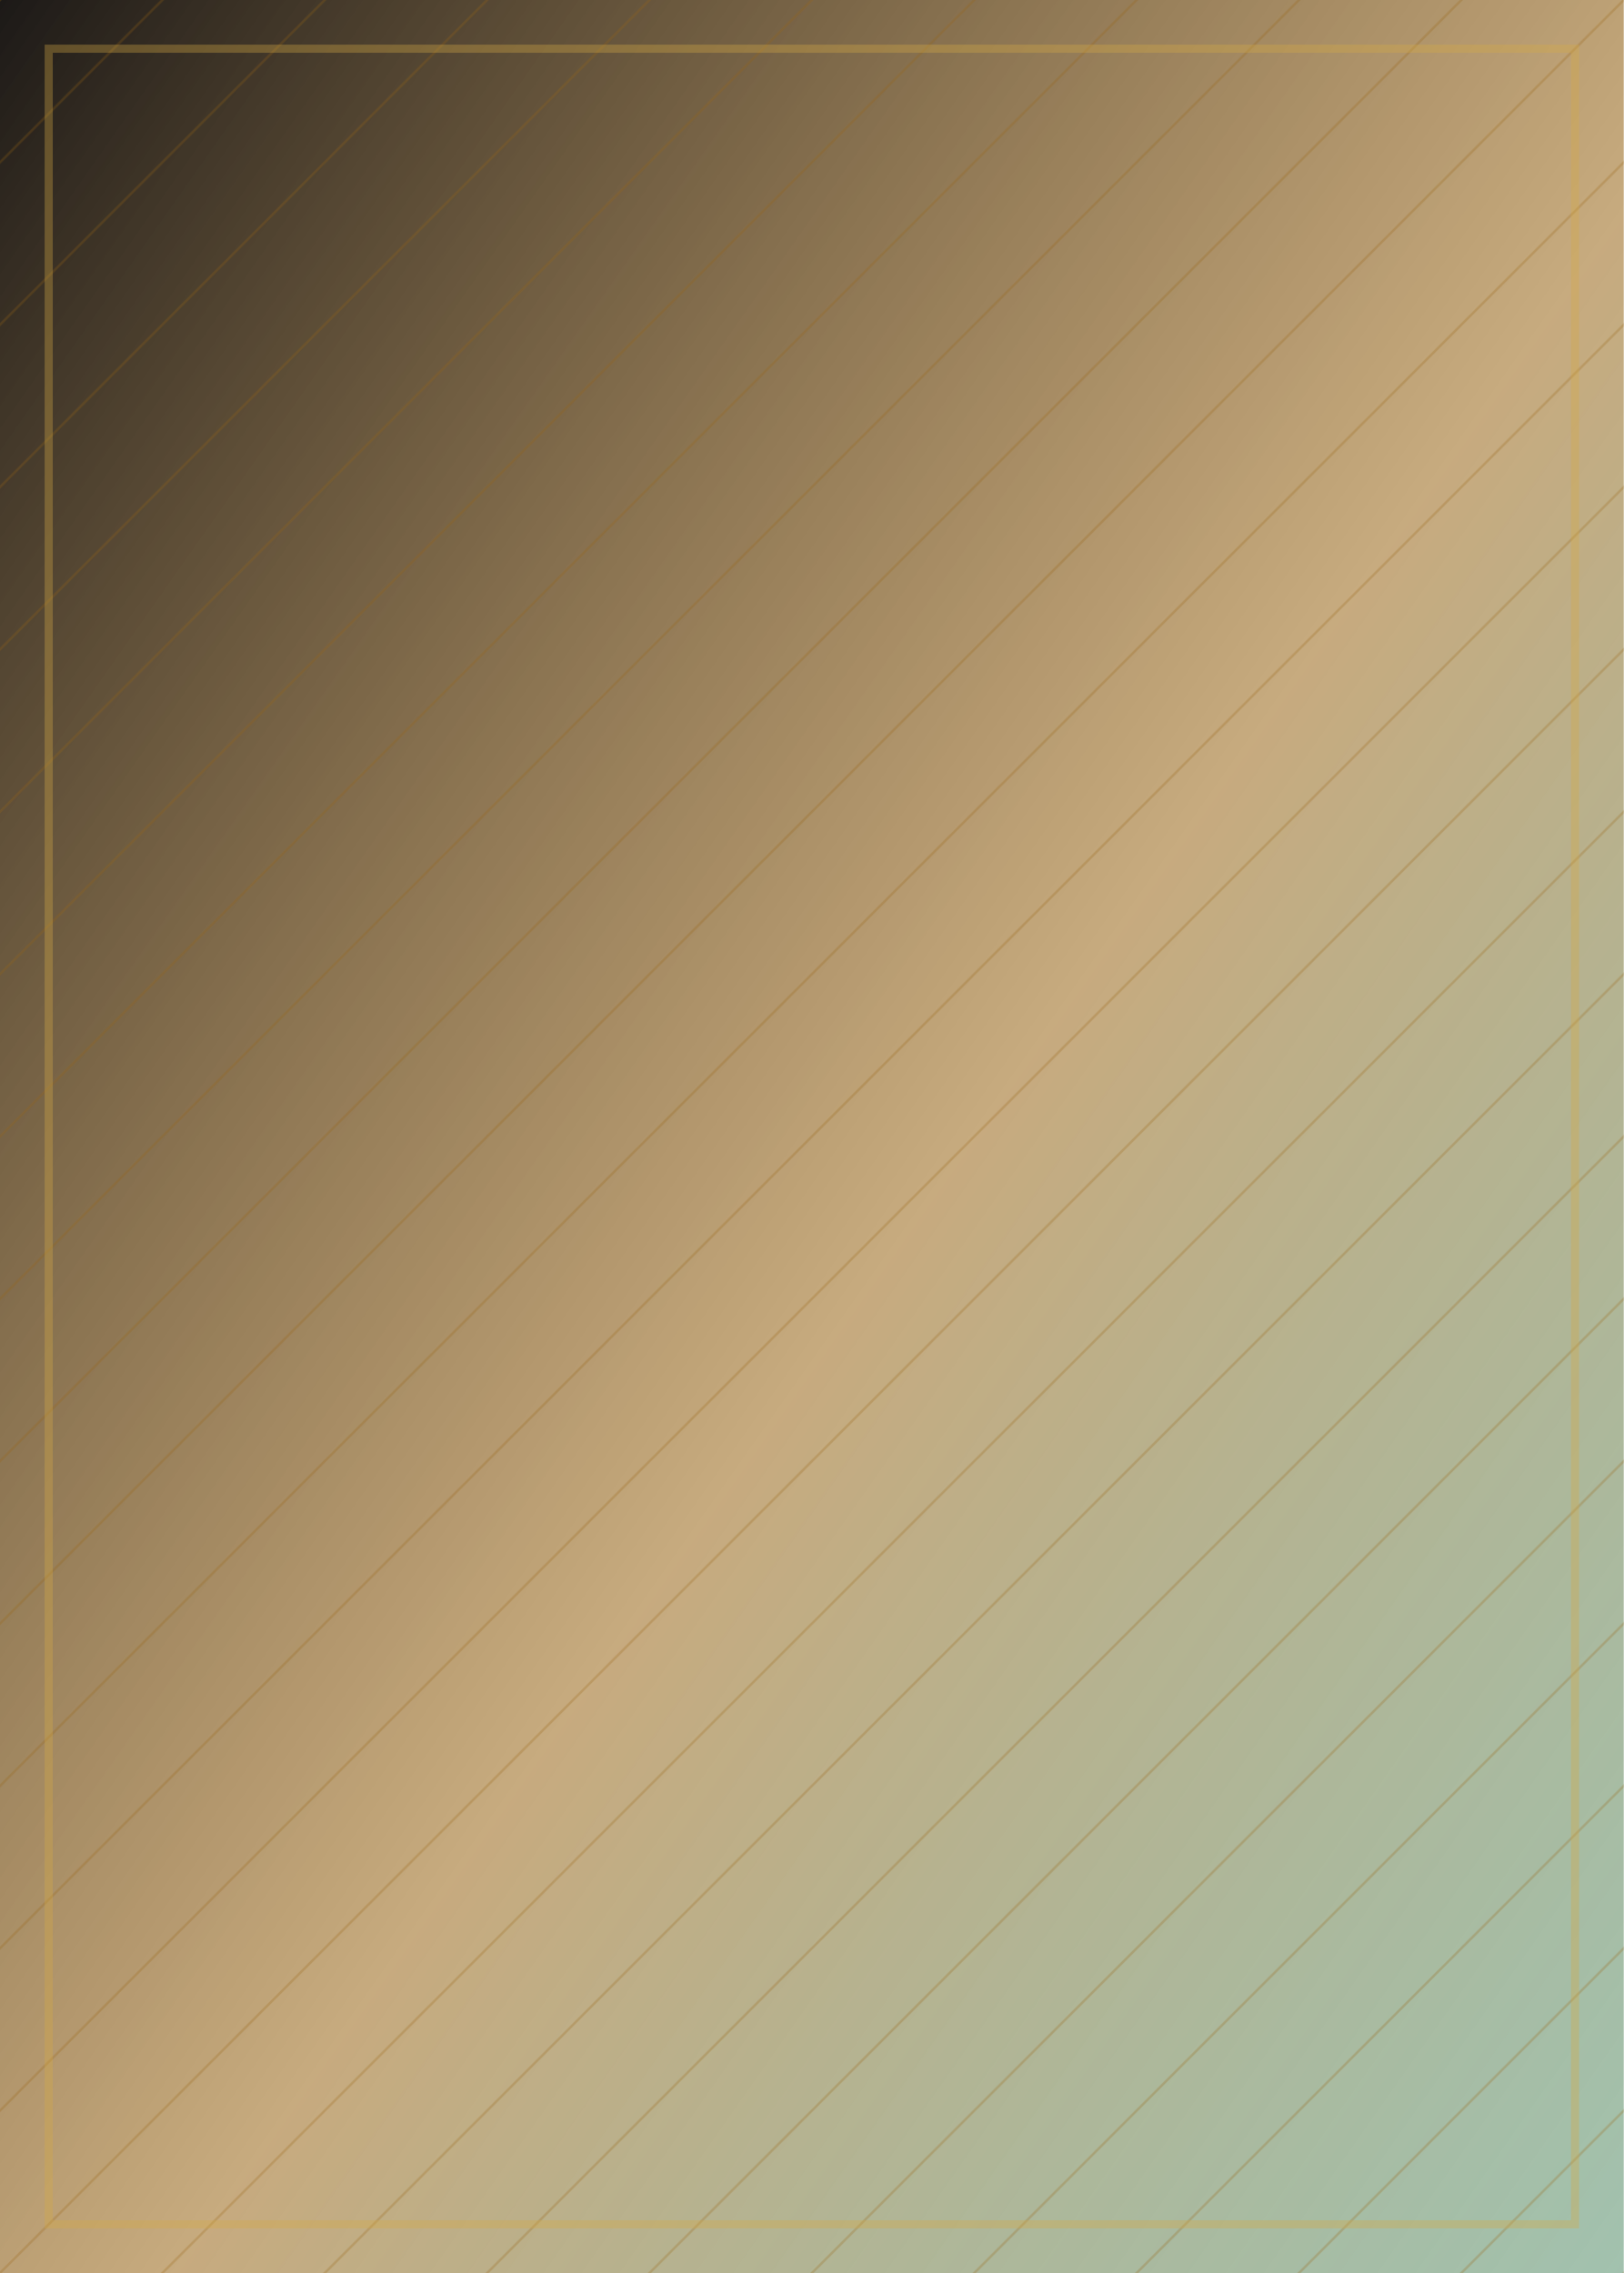
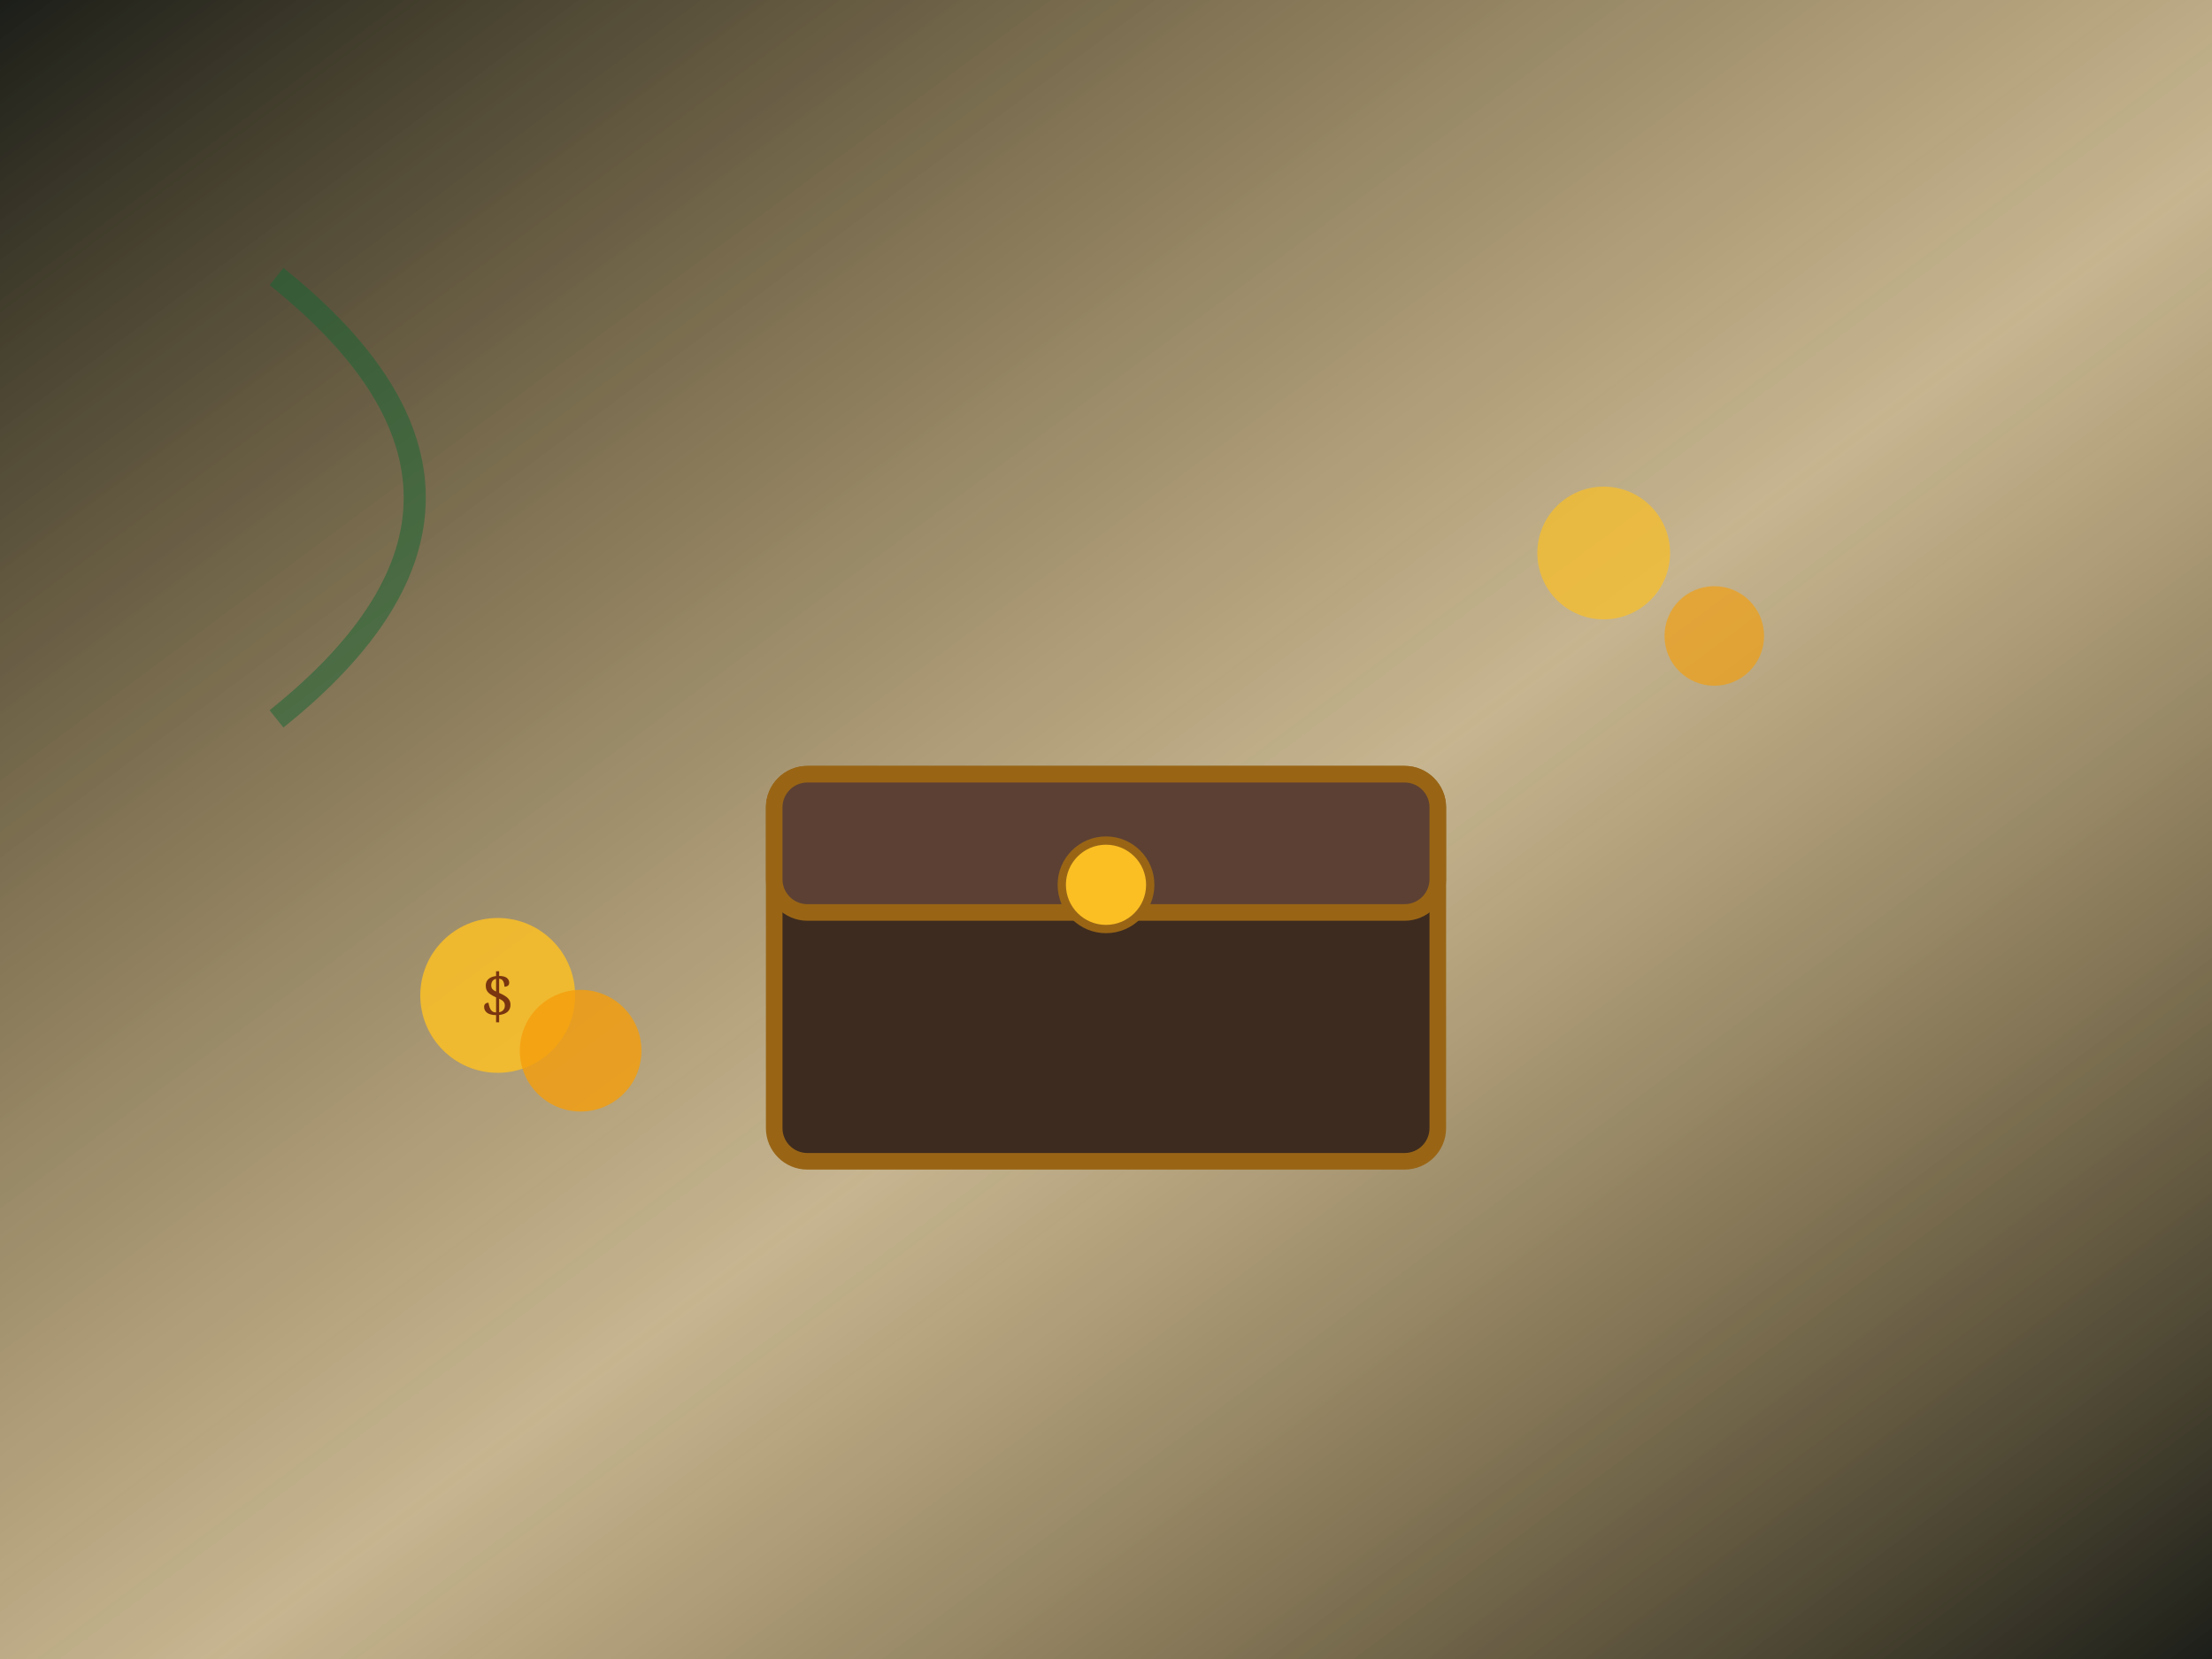
- <svg xmlns="http://www.w3.org/2000/svg" viewBox="0 0 400 560" preserveAspectRatio="xMidYMid slice">
+ <svg xmlns="http://www.w3.org/2000/svg" viewBox="0 0 800 600">
  <defs>
-     <linearGradient id="bg" x1="0" y1="0" x2="1" y2="1">
+     <linearGradient id="g" x1="0" y1="0" x2="1" y2="1">
      <stop offset="0%" stop-color="#1C1917" />
-       <stop offset="55%" stop-color="#996515" stop-opacity="0.55" />
-       <stop offset="100%" stop-color="#166534" stop-opacity="0.4" />
+       <stop offset="55%" stop-color="#996515" stop-opacity="0.45" />
+       <stop offset="100%" stop-color="#1C1917" />
    </linearGradient>
-     <pattern id="p" width="40" height="40" patternUnits="userSpaceOnUse">
-       <path d="M0 40 L40 0 M-10 10 L10 -10 M30 50 L50 30" stroke="#996515" stroke-width="0.6" opacity="0.25" />
-     </pattern>
  </defs>
-   <rect width="400" height="560" fill="url(#bg)" />
-   <rect width="400" height="560" fill="url(#p)" />
-   <rect x="12" y="12" width="376" height="536" fill="none" stroke="#D4A945" stroke-width="2" opacity="0.35" />
+   <rect width="800" height="600" fill="url(#g)" />
+   <rect width="800" height="600" fill="#166534" opacity="0.06" />
+   <rect x="280" y="280" width="240" height="140" rx="12" fill="#3D2B1F" stroke="#996515" stroke-width="6" />
+   <rect x="280" y="280" width="240" height="50" rx="12" fill="#5C4033" stroke="#996515" stroke-width="6" />
+   <circle cx="400" cy="320" r="16" fill="#FBBF24" stroke="#996515" stroke-width="3" />
+   <circle cx="180" cy="360" r="28" fill="#FBBF24" opacity="0.85" />
+   <circle cx="210" cy="380" r="22" fill="#F59E0B" opacity="0.8" />
+   <circle cx="580" cy="200" r="24" fill="#FBBF24" opacity="0.7" />
+   <circle cx="620" cy="230" r="18" fill="#F59E0B" opacity="0.65" />
+   <text x="180" y="368" text-anchor="middle" font-size="22" fill="#78350F" font-family="Georgia">$</text>
+   <path d="M100 100 Q200 180 100 260" stroke="#166534" stroke-width="8" fill="none" opacity="0.5" />
</svg>
